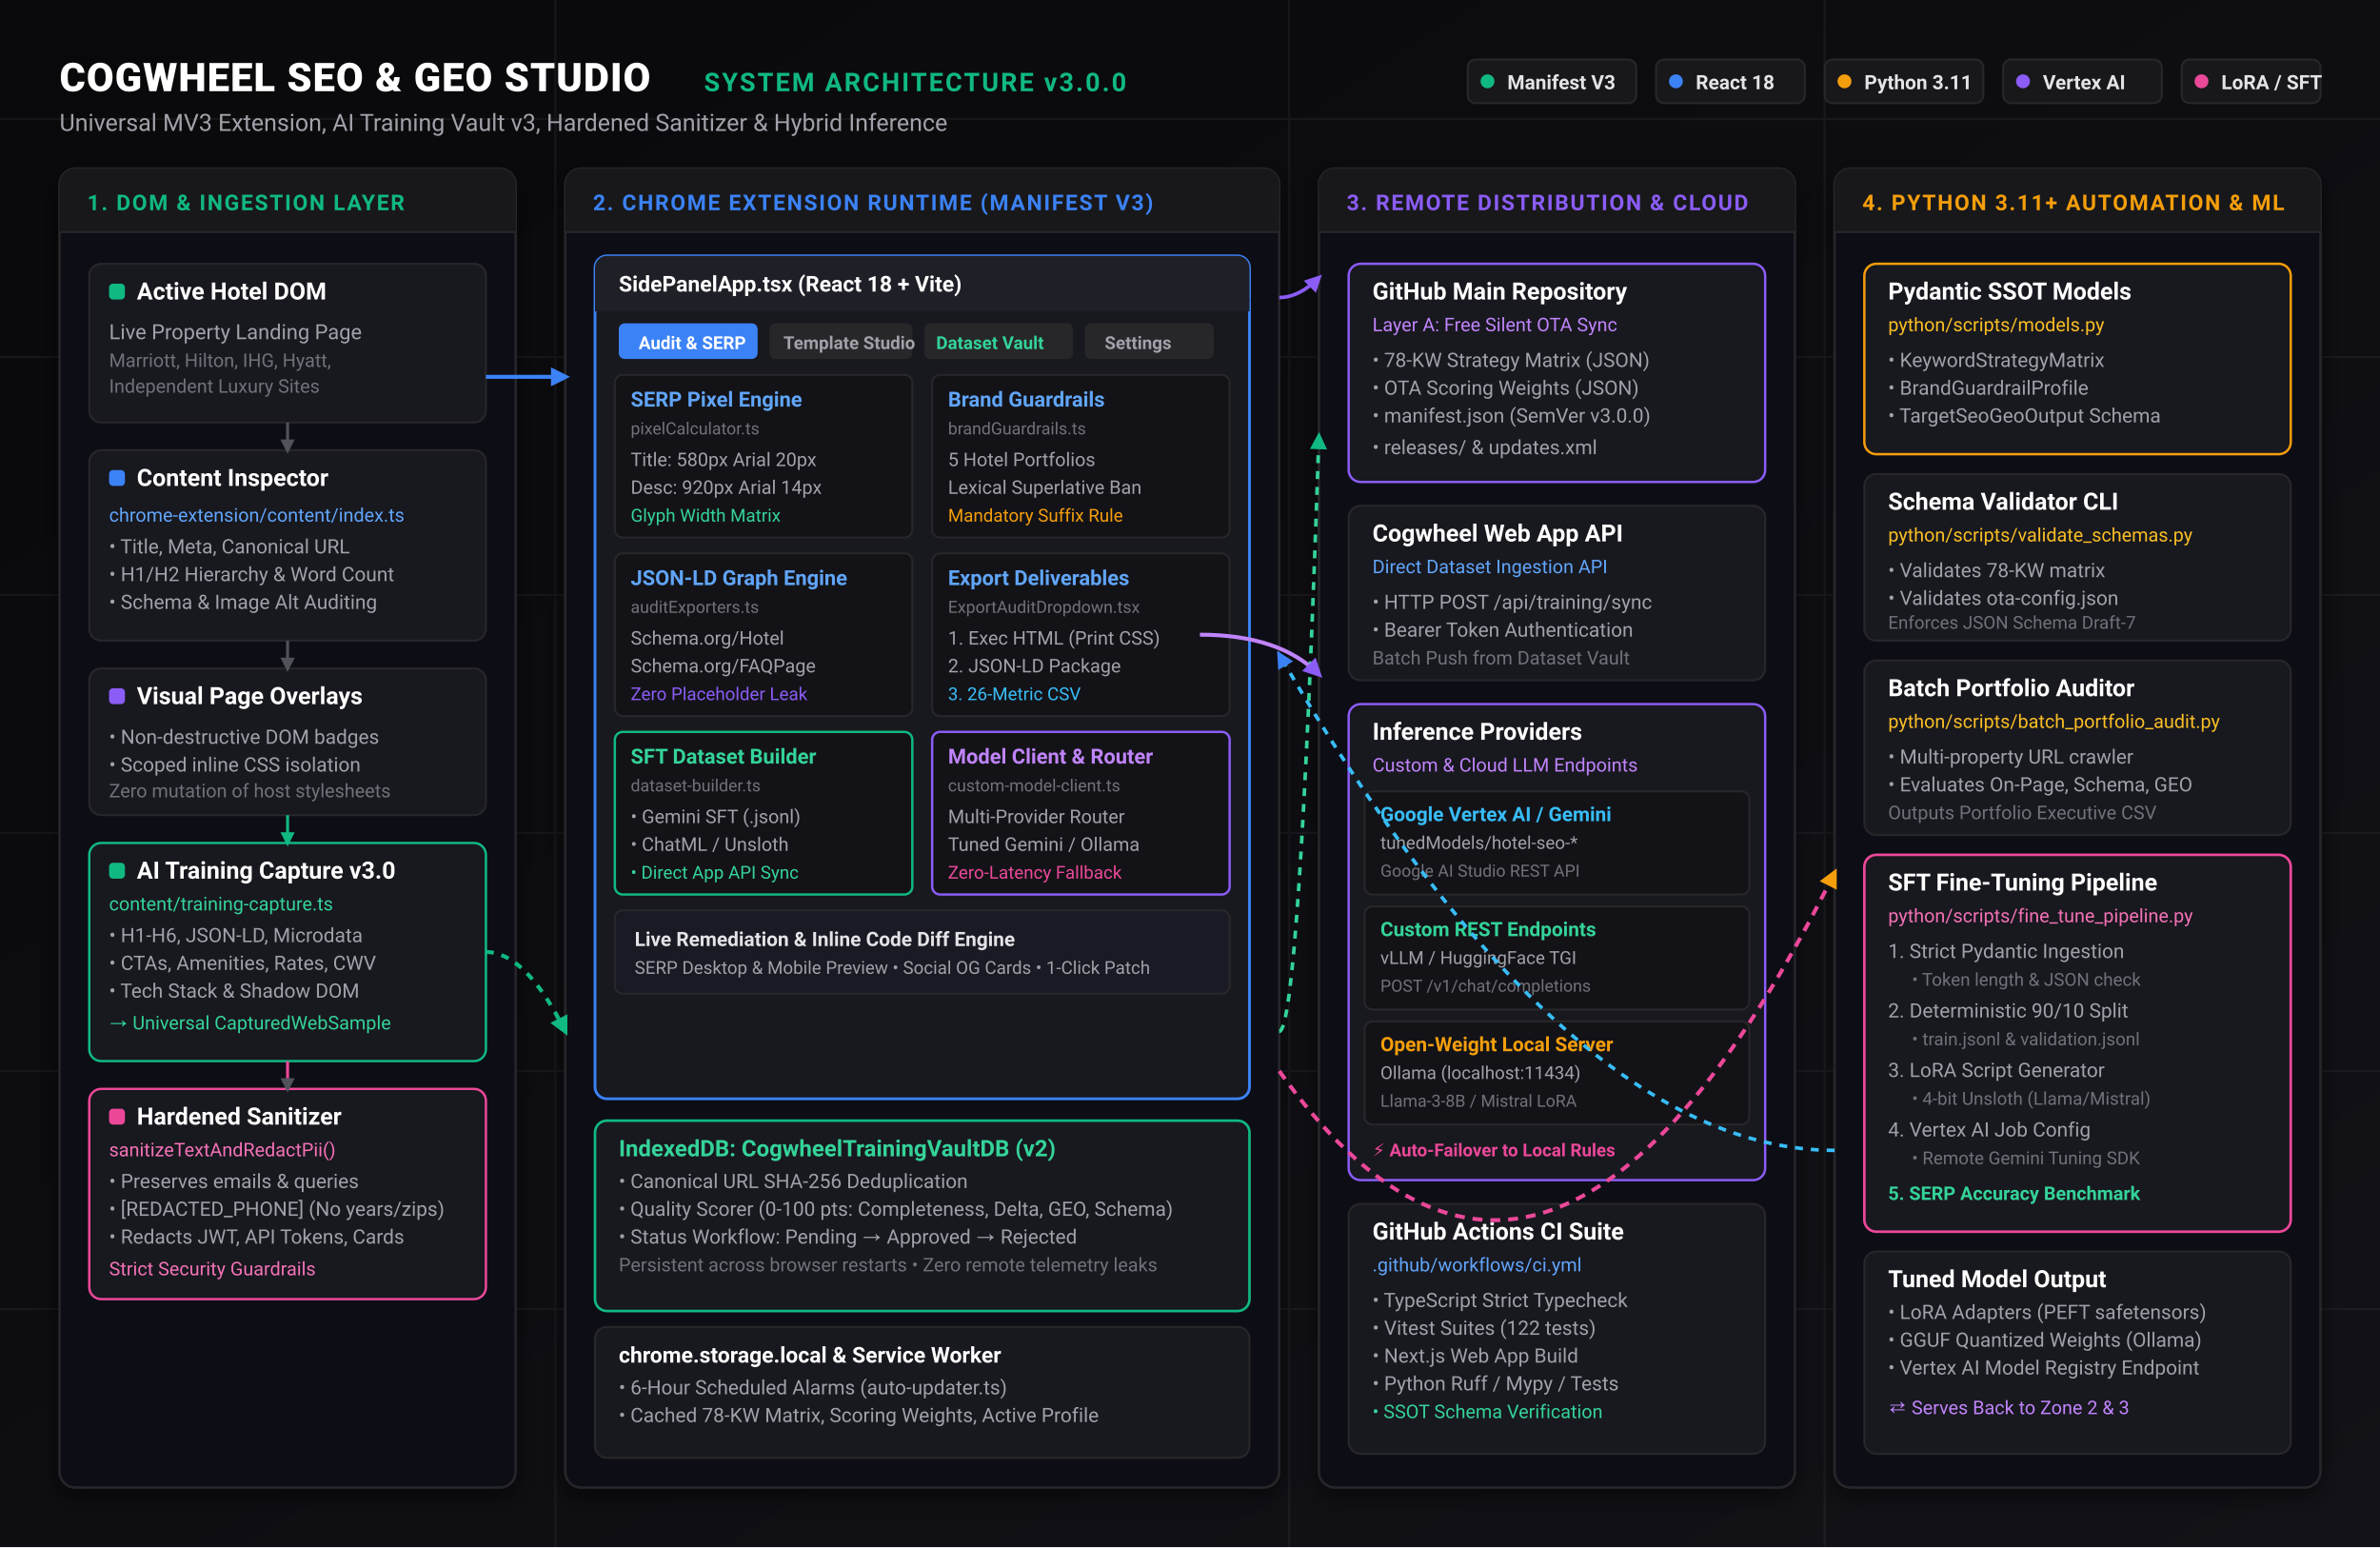
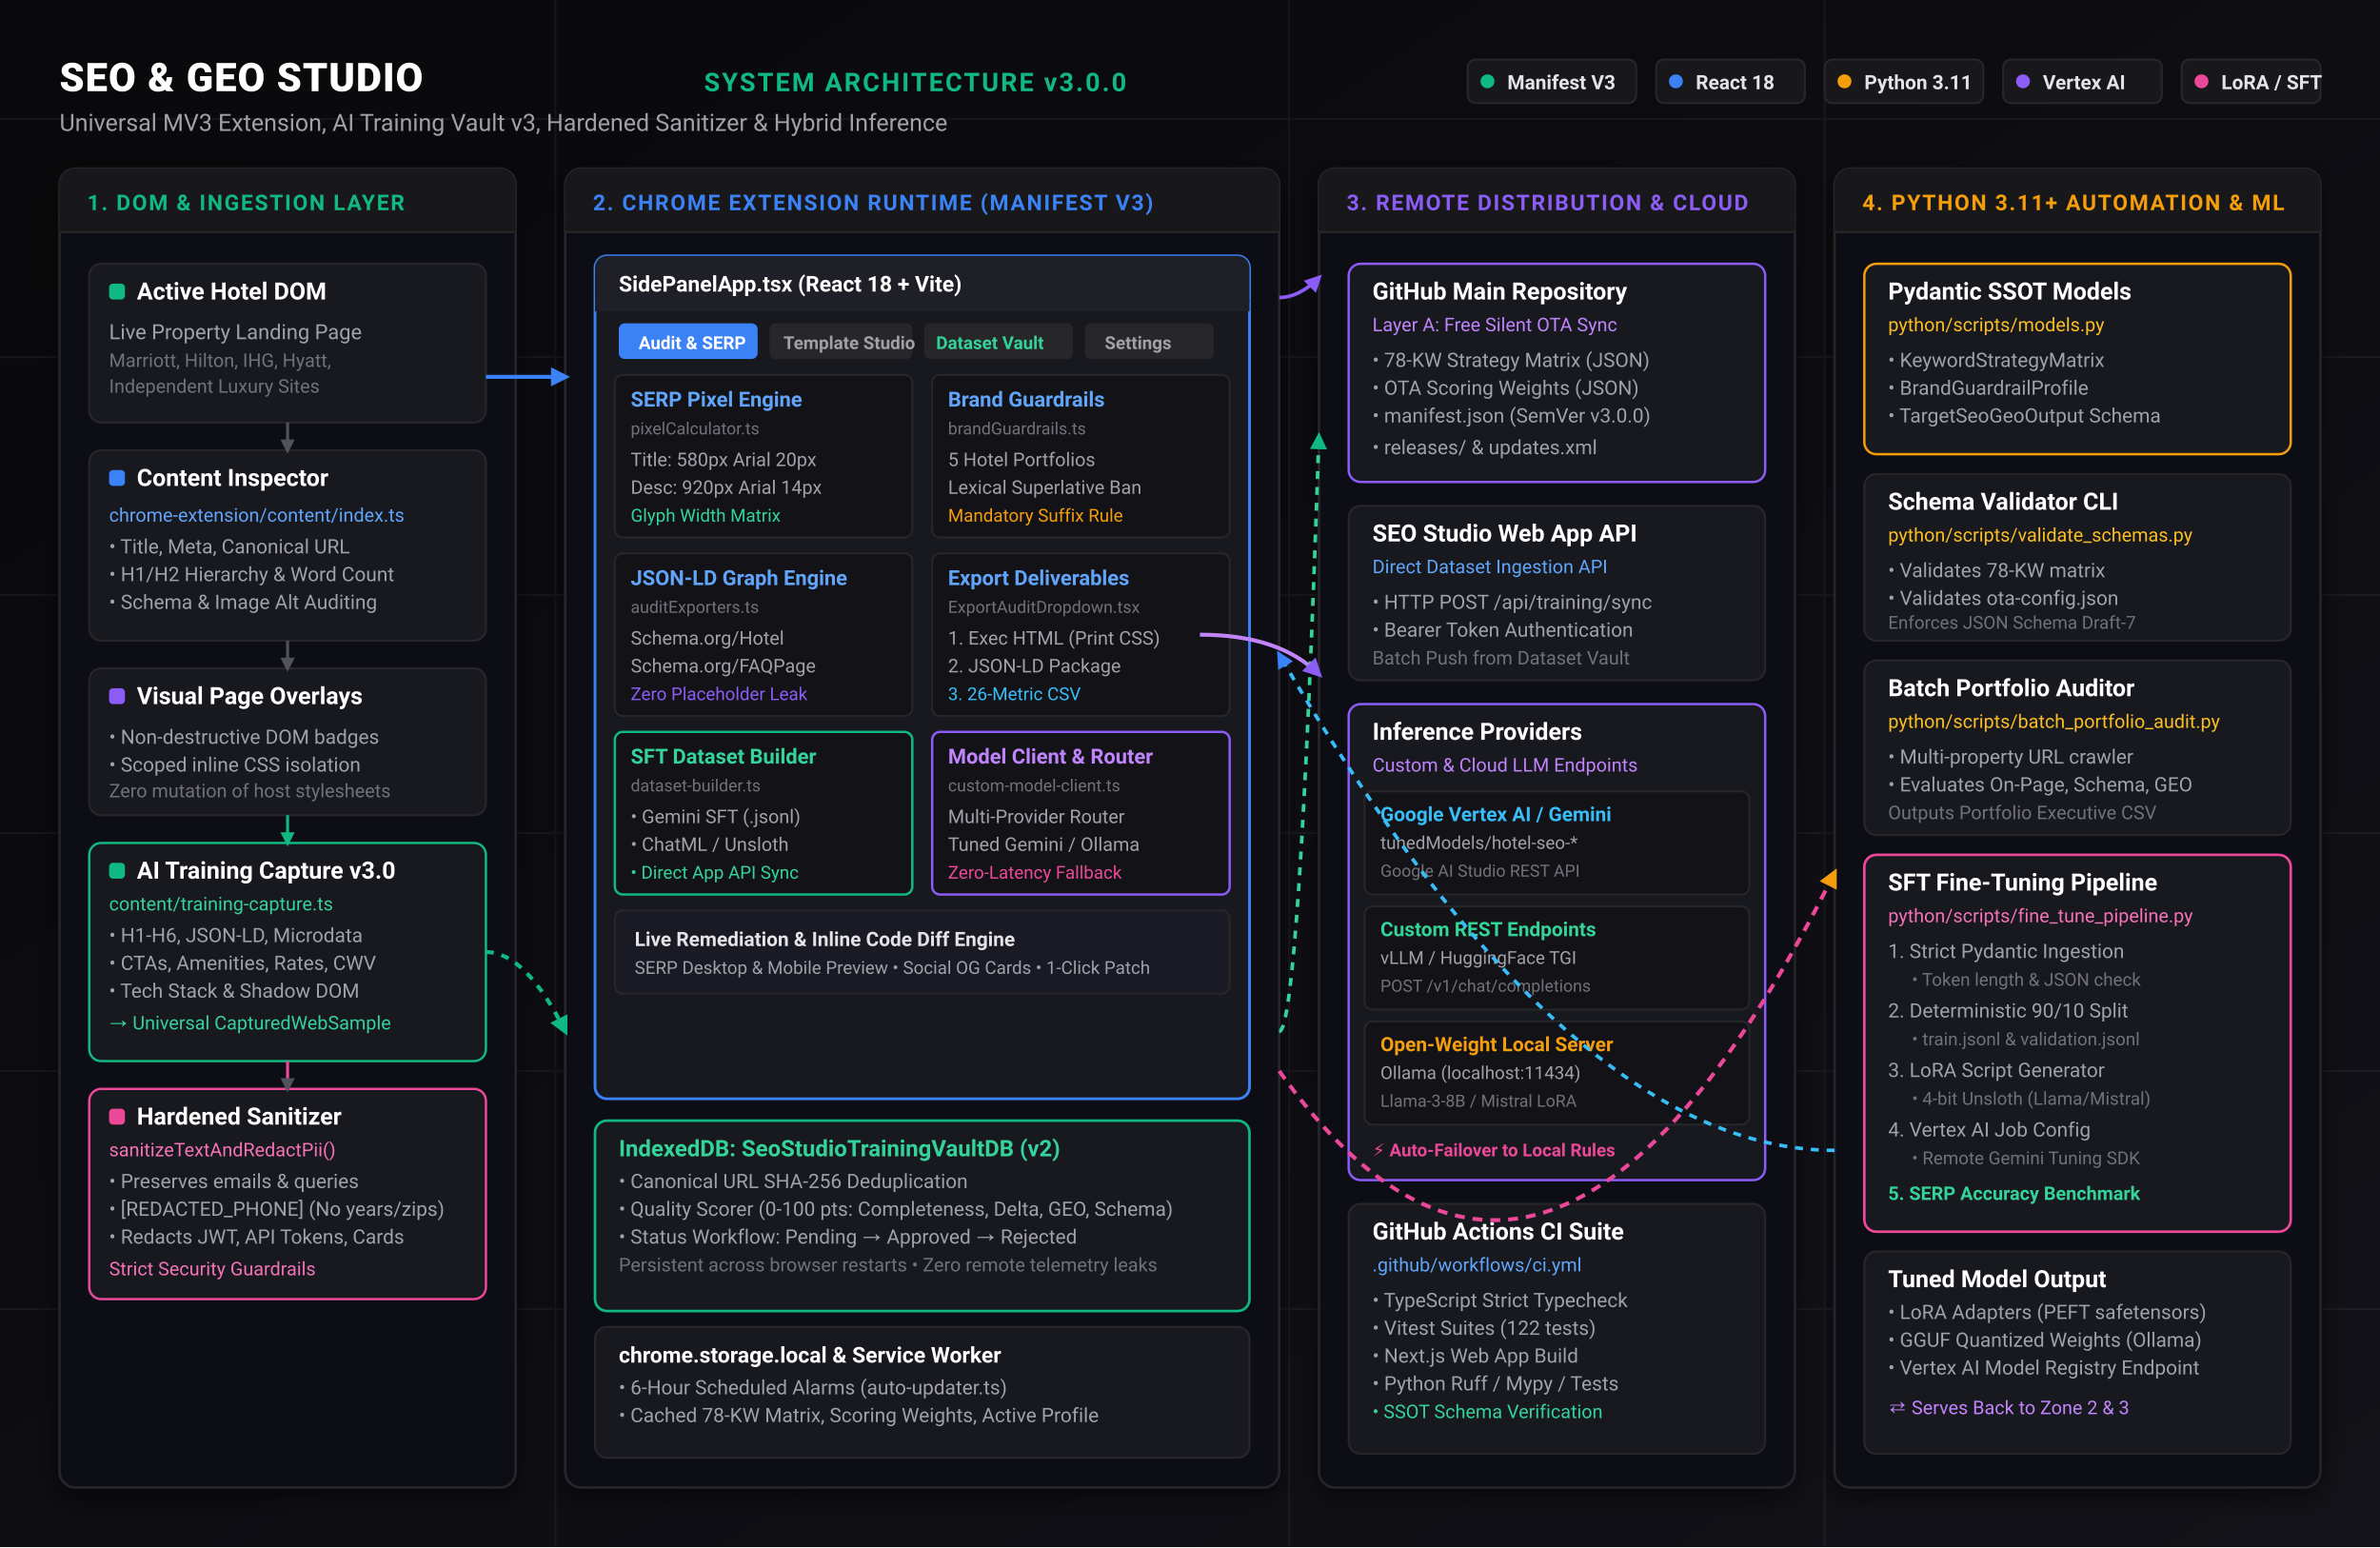
<svg xmlns="http://www.w3.org/2000/svg" viewBox="0 0 1200 780" width="100%" height="100%" style="background:#09090b; font-family: -apple-system, BlinkMacSystemFont, 'Segoe UI', Roboto, Helvetica, Arial, sans-serif;">
  <defs>
    <linearGradient id="bg-grad" x1="0%" y1="0%" x2="100%" y2="100%">
      <stop offset="0%" stop-color="#09090b" />
      <stop offset="50%" stop-color="#0d0d12" />
      <stop offset="100%" stop-color="#121218" />
    </linearGradient>
    <linearGradient id="blue-grad" x1="0%" y1="0%" x2="100%" y2="100%">
      <stop offset="0%" stop-color="#3b82f6" />
      <stop offset="100%" stop-color="#1d4ed8" />
    </linearGradient>
    <linearGradient id="emerald-grad" x1="0%" y1="0%" x2="100%" y2="100%">
      <stop offset="0%" stop-color="#10b981" />
      <stop offset="100%" stop-color="#047857" />
    </linearGradient>
    <linearGradient id="purple-grad" x1="0%" y1="0%" x2="100%" y2="100%">
      <stop offset="0%" stop-color="#8b5cf6" />
      <stop offset="100%" stop-color="#6d28d9" />
    </linearGradient>
    <linearGradient id="amber-grad" x1="0%" y1="0%" x2="100%" y2="100%">
      <stop offset="0%" stop-color="#f59e0b" />
      <stop offset="100%" stop-color="#b45309" />
    </linearGradient>
    <filter id="glow-blue" x="-20%" y="-20%" width="140%" height="140%">
      <feGaussianBlur stdDeviation="6" result="blur" />
      <feComposite in="SourceGraphic" in2="blur" operator="over" />
    </filter>
    <filter id="card-shadow" x="-10%" y="-10%" width="120%" height="120%">
      <feDropShadow dx="0" dy="4" stdDeviation="6" flood-color="#000000" flood-opacity="0.5" />
    </filter>
    <marker id="arrow-blue" viewBox="0 0 10 10" refX="6" refY="5" markerWidth="6" markerHeight="6" orient="auto-start-reverse">
      <path d="M 0 1 L 8 5 L 0 9 z" fill="#3b82f6" />
    </marker>
    <marker id="arrow-emerald" viewBox="0 0 10 10" refX="6" refY="5" markerWidth="6" markerHeight="6" orient="auto-start-reverse">
      <path d="M 0 1 L 8 5 L 0 9 z" fill="#10b981" />
    </marker>
    <marker id="arrow-purple" viewBox="0 0 10 10" refX="6" refY="5" markerWidth="6" markerHeight="6" orient="auto-start-reverse">
      <path d="M 0 1 L 8 5 L 0 9 z" fill="#8b5cf6" />
    </marker>
    <marker id="arrow-amber" viewBox="0 0 10 10" refX="6" refY="5" markerWidth="6" markerHeight="6" orient="auto-start-reverse">
      <path d="M 0 1 L 8 5 L 0 9 z" fill="#f59e0b" />
    </marker>
    <marker id="arrow-gray" viewBox="0 0 10 10" refX="6" refY="5" markerWidth="6" markerHeight="6" orient="auto-start-reverse">
      <path d="M 0 1 L 8 5 L 0 9 z" fill="#52525b" />
    </marker>
  </defs>
  <rect width="1200" height="780" fill="url(#bg-grad)" />
  <g opacity="0.05" stroke="#ffffff" stroke-width="1">
    <line x1="0" y1="60" x2="1200" y2="60" />
    <line x1="0" y1="180" x2="1200" y2="180" />
    <line x1="0" y1="300" x2="1200" y2="300" />
    <line x1="0" y1="420" x2="1200" y2="420" />
    <line x1="0" y1="540" x2="1200" y2="540" />
    <line x1="0" y1="660" x2="1200" y2="660" />
    <line x1="280" y1="0" x2="280" y2="780" />
    <line x1="650" y1="0" x2="650" y2="780" />
    <line x1="920" y1="0" x2="920" y2="780" />
  </g>
  <g transform="translate(30, 22)">
-     <text x="0" y="24" fill="#ffffff" font-size="20" font-weight="800" letter-spacing="0.5">COGWHEEL SEO &amp; GEO STUDIO</text>
+     <text x="0" y="24" fill="#ffffff" font-size="20" font-weight="800" letter-spacing="0.5">SEO &amp; GEO STUDIO</text>
    <text x="325" y="24" fill="#10b981" font-size="13" font-weight="700" letter-spacing="1">SYSTEM ARCHITECTURE v3.0.0</text>
    <text x="0" y="44" fill="#a1a1aa" font-size="12">Universal MV3 Extension, AI Training Vault v3, Hardened Sanitizer &amp; Hybrid Inference</text>
    <g transform="translate(710, 8)">
      <rect x="0" y="0" width="85" height="22" rx="4" fill="#18181b" stroke="#27272a" />
      <circle cx="10" cy="11" r="3.5" fill="#10b981" />
      <text x="20" y="15" fill="#e4e4e7" font-size="10" font-weight="600">Manifest V3</text>
      <rect x="95" y="0" width="75" height="22" rx="4" fill="#18181b" stroke="#27272a" />
      <circle cx="105" cy="11" r="3.5" fill="#3b82f6" />
      <text x="115" y="15" fill="#e4e4e7" font-size="10" font-weight="600">React 18</text>
      <rect x="180" y="0" width="80" height="22" rx="4" fill="#18181b" stroke="#27272a" />
      <circle cx="190" cy="11" r="3.5" fill="#f59e0b" />
      <text x="200" y="15" fill="#e4e4e7" font-size="10" font-weight="600">Python 3.11</text>
      <rect x="270" y="0" width="80" height="22" rx="4" fill="#18181b" stroke="#27272a" />
      <circle cx="280" cy="11" r="3.5" fill="#8b5cf6" />
      <text x="290" y="15" fill="#e4e4e7" font-size="10" font-weight="600">Vertex AI</text>
      <rect x="360" y="0" width="70" height="22" rx="4" fill="#18181b" stroke="#27272a" />
      <circle cx="370" cy="11" r="3.5" fill="#ec4899" />
      <text x="380" y="15" fill="#e4e4e7" font-size="10" font-weight="600">LoRA / SFT</text>
    </g>
  </g>
  <g transform="translate(30, 85)">
    <rect width="230" height="665" rx="8" fill="#111116" stroke="#27272a" stroke-width="1.2" filter="url(#card-shadow)" />
    <rect width="230" height="32" rx="8" fill="#18181b" />
    <rect y="26" width="230" height="6" fill="#18181b" />
    <line x1="0" y1="32" x2="230" y2="32" stroke="#27272a" />
    <text x="14" y="21" fill="#10b981" font-size="11" font-weight="700" letter-spacing="0.8">1. DOM &amp; INGESTION LAYER</text>
    <g transform="translate(15, 48)">
      <rect width="200" height="80" rx="6" fill="#18181f" stroke="#27272a" />
      <rect x="10" y="10" width="8" height="8" rx="2" fill="#10b981" />
      <text x="24" y="18" fill="#ffffff" font-size="12" font-weight="700">Active Hotel DOM</text>
      <text x="10" y="38" fill="#a1a1aa" font-size="10.5">Live Property Landing Page</text>
      <text x="10" y="52" fill="#71717a" font-size="9.5">Marriott, Hilton, IHG, Hyatt,</text>
      <text x="10" y="65" fill="#71717a" font-size="9.5">Independent Luxury Sites</text>
    </g>
    <g transform="translate(15, 142)">
      <rect width="200" height="96" rx="6" fill="#18181f" stroke="#27272a" />
      <rect x="10" y="10" width="8" height="8" rx="2" fill="#3b82f6" />
      <text x="24" y="18" fill="#ffffff" font-size="12" font-weight="700">Content Inspector</text>
      <text x="10" y="36" fill="#60a5fa" font-size="9.5">chrome-extension/content/index.ts</text>
      <text x="10" y="52" fill="#a1a1aa" font-size="10">• Title, Meta, Canonical URL</text>
      <text x="10" y="66" fill="#a1a1aa" font-size="10">• H1/H2 Hierarchy &amp; Word Count</text>
      <text x="10" y="80" fill="#a1a1aa" font-size="10">• Schema &amp; Image Alt Auditing</text>
    </g>
    <g transform="translate(15, 252)">
      <rect width="200" height="74" rx="6" fill="#18181f" stroke="#27272a" />
      <rect x="10" y="10" width="8" height="8" rx="2" fill="#8b5cf6" />
      <text x="24" y="18" fill="#ffffff" font-size="12" font-weight="700">Visual Page Overlays</text>
      <text x="10" y="38" fill="#a1a1aa" font-size="10">• Non-destructive DOM badges</text>
      <text x="10" y="52" fill="#a1a1aa" font-size="10">• Scoped inline CSS isolation</text>
      <text x="10" y="65" fill="#71717a" font-size="9.5">Zero mutation of host stylesheets</text>
    </g>
    <g transform="translate(15, 340)">
      <rect width="200" height="110" rx="6" fill="#18181f" stroke="#10b981" stroke-width="1.2" />
      <rect x="10" y="10" width="8" height="8" rx="2" fill="#10b981" />
      <text x="24" y="18" fill="#ffffff" font-size="12" font-weight="700">AI Training Capture v3.0</text>
      <text x="10" y="34" fill="#34d399" font-size="9.5">content/training-capture.ts</text>
      <text x="10" y="50" fill="#a1a1aa" font-size="10">• H1-H6, JSON-LD, Microdata</text>
      <text x="10" y="64" fill="#a1a1aa" font-size="10">• CTAs, Amenities, Rates, CWV</text>
      <text x="10" y="78" fill="#a1a1aa" font-size="10">• Tech Stack &amp; Shadow DOM</text>
      <text x="10" y="94" fill="#34d399" font-size="9.5">→ Universal CapturedWebSample</text>
    </g>
    <g transform="translate(15, 464)">
      <rect width="200" height="106" rx="6" fill="#18181f" stroke="#ec4899" stroke-width="1.2" />
      <rect x="10" y="10" width="8" height="8" rx="2" fill="#ec4899" />
      <text x="24" y="18" fill="#ffffff" font-size="12" font-weight="700">Hardened Sanitizer</text>
      <text x="10" y="34" fill="#f472b6" font-size="9.5">sanitizeTextAndRedactPii()</text>
      <text x="10" y="50" fill="#a1a1aa" font-size="10">• Preserves emails &amp; queries</text>
      <text x="10" y="64" fill="#a1a1aa" font-size="10">• [REDACTED_PHONE] (No years/zips)</text>
      <text x="10" y="78" fill="#a1a1aa" font-size="10">• Redacts JWT, API Tokens, Cards</text>
      <text x="10" y="94" fill="#f472b6" font-size="9.5">Strict Security Guardrails</text>
    </g>
    <line x1="115" y1="128" x2="115" y2="142" stroke="#52525b" stroke-width="1.5" marker-end="url(#arrow-gray)" />
    <line x1="115" y1="238" x2="115" y2="252" stroke="#52525b" stroke-width="1.5" marker-end="url(#arrow-gray)" />
    <line x1="115" y1="326" x2="115" y2="340" stroke="#10b981" stroke-width="1.5" marker-end="url(#arrow-emerald)" />
    <line x1="115" y1="450" x2="115" y2="464" stroke="#ec4899" stroke-width="1.5" marker-end="url(#arrow-gray)" />
  </g>
  <g transform="translate(285, 85)">
    <rect width="360" height="665" rx="8" fill="#111116" stroke="#27272a" stroke-width="1.2" filter="url(#card-shadow)" />
    <rect width="360" height="32" rx="8" fill="#18181b" />
    <rect y="26" width="360" height="6" fill="#18181b" />
    <line x1="0" y1="32" x2="360" y2="32" stroke="#27272a" />
    <text x="14" y="21" fill="#3b82f6" font-size="11" font-weight="700" letter-spacing="0.8">2. CHROME EXTENSION RUNTIME (MANIFEST V3)</text>
    <g transform="translate(15, 44)">
      <rect width="330" height="425" rx="6" fill="#18181f" stroke="#3b82f6" stroke-width="1.4" />
      <rect width="330" height="28" rx="6" fill="#1f1f27" />
      <rect y="22" width="330" height="6" fill="#1f1f27" />
      <text x="12" y="18" fill="#ffffff" font-size="11" font-weight="700">SidePanelApp.tsx (React 18 + Vite)</text>
      <g transform="translate(12, 34)">
        <rect x="0" y="0" width="70" height="18" rx="3" fill="#3b82f6" />
        <text x="10" y="13" fill="#ffffff" font-size="9" font-weight="700">Audit &amp; SERP</text>
        <rect x="76" y="0" width="72" height="18" rx="3" fill="#27272a" />
        <text x="83" y="13" fill="#a1a1aa" font-size="9" font-weight="600">Template Studio</text>
        <rect x="154" y="0" width="75" height="18" rx="3" fill="#27272a" />
        <text x="160" y="13" fill="#34d399" font-size="9" font-weight="700">Dataset Vault</text>
        <rect x="235" y="0" width="65" height="18" rx="3" fill="#27272a" />
        <text x="245" y="13" fill="#a1a1aa" font-size="9" font-weight="600">Settings</text>
      </g>
      <g transform="translate(10, 60)">
        <g transform="translate(0, 0)">
          <rect width="150" height="82" rx="4" fill="#131317" stroke="#27272a" />
          <text x="8" y="16" fill="#60a5fa" font-size="10.5" font-weight="700">SERP Pixel Engine</text>
          <text x="8" y="30" fill="#71717a" font-size="8.5">pixelCalculator.ts</text>
          <text x="8" y="46" fill="#a1a1aa" font-size="9.5">Title: 580px Arial 20px</text>
          <text x="8" y="60" fill="#a1a1aa" font-size="9.5">Desc: 920px Arial 14px</text>
          <text x="8" y="74" fill="#34d399" font-size="9">Glyph Width Matrix</text>
        </g>
        <g transform="translate(160, 0)">
          <rect width="150" height="82" rx="4" fill="#131317" stroke="#27272a" />
          <text x="8" y="16" fill="#60a5fa" font-size="10.5" font-weight="700">Brand Guardrails</text>
          <text x="8" y="30" fill="#71717a" font-size="8.5">brandGuardrails.ts</text>
          <text x="8" y="46" fill="#a1a1aa" font-size="9.5">5 Hotel Portfolios</text>
          <text x="8" y="60" fill="#a1a1aa" font-size="9.5">Lexical Superlative Ban</text>
          <text x="8" y="74" fill="#f59e0b" font-size="9">Mandatory Suffix Rule</text>
        </g>
        <g transform="translate(0, 90)">
          <rect width="150" height="82" rx="4" fill="#131317" stroke="#27272a" />
          <text x="8" y="16" fill="#60a5fa" font-size="10.5" font-weight="700">JSON-LD Graph Engine</text>
          <text x="8" y="30" fill="#71717a" font-size="8.5">auditExporters.ts</text>
          <text x="8" y="46" fill="#a1a1aa" font-size="9.5">Schema.org/Hotel</text>
          <text x="8" y="60" fill="#a1a1aa" font-size="9.5">Schema.org/FAQPage</text>
          <text x="8" y="74" fill="#8b5cf6" font-size="9">Zero Placeholder Leak</text>
        </g>
        <g transform="translate(160, 90)">
          <rect width="150" height="82" rx="4" fill="#131317" stroke="#27272a" />
          <text x="8" y="16" fill="#60a5fa" font-size="10.5" font-weight="700">Export Deliverables</text>
          <text x="8" y="30" fill="#71717a" font-size="8.5">ExportAuditDropdown.tsx</text>
          <text x="8" y="46" fill="#a1a1aa" font-size="9.5">1. Exec HTML (Print CSS)</text>
          <text x="8" y="60" fill="#a1a1aa" font-size="9.5">2. JSON-LD Package</text>
          <text x="8" y="74" fill="#38bdf8" font-size="9">3. 26-Metric CSV</text>
        </g>
        <g transform="translate(0, 180)">
          <rect width="150" height="82" rx="4" fill="#131317" stroke="#10b981" stroke-width="1.2" />
          <text x="8" y="16" fill="#34d399" font-size="10.5" font-weight="700">SFT Dataset Builder</text>
          <text x="8" y="30" fill="#71717a" font-size="8.5">dataset-builder.ts</text>
          <text x="8" y="46" fill="#a1a1aa" font-size="9.5">• Gemini SFT (.jsonl)</text>
          <text x="8" y="60" fill="#a1a1aa" font-size="9.5">• ChatML / Unsloth</text>
          <text x="8" y="74" fill="#34d399" font-size="9">• Direct App API Sync</text>
        </g>
        <g transform="translate(160, 180)">
          <rect width="150" height="82" rx="4" fill="#131317" stroke="#8b5cf6" stroke-width="1.2" />
          <text x="8" y="16" fill="#c084fc" font-size="10.5" font-weight="700">Model Client &amp; Router</text>
          <text x="8" y="30" fill="#71717a" font-size="8.5">custom-model-client.ts</text>
          <text x="8" y="46" fill="#a1a1aa" font-size="9.5">Multi-Provider Router</text>
          <text x="8" y="60" fill="#a1a1aa" font-size="9.5">Tuned Gemini / Ollama</text>
          <text x="8" y="74" fill="#ec4899" font-size="9">Zero-Latency Fallback</text>
        </g>
        <g transform="translate(0, 270)">
          <rect width="310" height="42" rx="4" fill="#1a1a24" stroke="#27272a" />
          <text x="10" y="18" fill="#e4e4e7" font-size="10" font-weight="700">Live Remediation &amp; Inline Code Diff Engine</text>
          <text x="10" y="32" fill="#a1a1aa" font-size="9">SERP Desktop &amp; Mobile Preview • Social OG Cards • 1-Click Patch</text>
        </g>
      </g>
    </g>
    <g transform="translate(15, 480)">
      <g transform="translate(0, 0)">
        <rect width="330" height="96" rx="6" fill="#18181f" stroke="#10b981" stroke-width="1.3" />
-         <text x="12" y="18" fill="#34d399" font-size="11.5" font-weight="700">IndexedDB: CogwheelTrainingVaultDB (v2)</text>
+         <text x="12" y="18" fill="#34d399" font-size="11.5" font-weight="700">IndexedDB: SeoStudioTrainingVaultDB (v2)</text>
        <text x="12" y="34" fill="#a1a1aa" font-size="10">• Canonical URL SHA-256 Deduplication</text>
        <text x="12" y="48" fill="#a1a1aa" font-size="10">• Quality Scorer (0-100 pts: Completeness, Delta, GEO, Schema)</text>
        <text x="12" y="62" fill="#a1a1aa" font-size="10">• Status Workflow: Pending → Approved → Rejected</text>
        <text x="12" y="76" fill="#71717a" font-size="9.5">Persistent across browser restarts • Zero remote telemetry leaks</text>
      </g>
      <g transform="translate(0, 104)">
        <rect width="330" height="66" rx="6" fill="#18181f" stroke="#27272a" />
        <text x="12" y="18" fill="#ffffff" font-size="11" font-weight="700">chrome.storage.local &amp; Service Worker</text>
        <text x="12" y="34" fill="#a1a1aa" font-size="10">• 6-Hour Scheduled Alarms (auto-updater.ts)</text>
        <text x="12" y="48" fill="#a1a1aa" font-size="10">• Cached 78-KW Matrix, Scoring Weights, Active Profile</text>
      </g>
    </g>
  </g>
  <g transform="translate(665, 85)">
    <rect width="240" height="665" rx="8" fill="#111116" stroke="#27272a" stroke-width="1.2" filter="url(#card-shadow)" />
    <rect width="240" height="32" rx="8" fill="#18181b" />
    <rect y="26" width="240" height="6" fill="#18181b" />
    <line x1="0" y1="32" x2="240" y2="32" stroke="#27272a" />
    <text x="14" y="21" fill="#8b5cf6" font-size="11" font-weight="700" letter-spacing="0.8">3. REMOTE DISTRIBUTION &amp; CLOUD</text>
    <g transform="translate(15, 48)">
      <rect width="210" height="110" rx="6" fill="#18181f" stroke="#8b5cf6" stroke-width="1.2" />
      <text x="12" y="18" fill="#ffffff" font-size="12" font-weight="700">GitHub Main Repository</text>
      <text x="12" y="34" fill="#c084fc" font-size="9.5">Layer A: Free Silent OTA Sync</text>
      <text x="12" y="52" fill="#a1a1aa" font-size="10">• 78-KW Strategy Matrix (JSON)</text>
      <text x="12" y="66" fill="#a1a1aa" font-size="10">• OTA Scoring Weights (JSON)</text>
      <text x="12" y="80" fill="#a1a1aa" font-size="10">• manifest.json (SemVer v3.0.0)</text>
      <text x="12" y="96" fill="#a1a1aa" font-size="10">• releases/ &amp; updates.xml</text>
    </g>
    <g transform="translate(15, 170)">
      <rect width="210" height="88" rx="6" fill="#18181f" stroke="#27272a" />
-       <text x="12" y="18" fill="#ffffff" font-size="12" font-weight="700">Cogwheel Web App API</text>
+       <text x="12" y="18" fill="#ffffff" font-size="12" font-weight="700">SEO Studio Web App API</text>
      <text x="12" y="34" fill="#60a5fa" font-size="9.5">Direct Dataset Ingestion API</text>
      <text x="12" y="52" fill="#a1a1aa" font-size="10">• HTTP POST /api/training/sync</text>
      <text x="12" y="66" fill="#a1a1aa" font-size="10">• Bearer Token Authentication</text>
      <text x="12" y="80" fill="#71717a" font-size="9.5">Batch Push from Dataset Vault</text>
    </g>
    <g transform="translate(15, 270)">
      <rect width="210" height="240" rx="6" fill="#18181f" stroke="#8b5cf6" stroke-width="1.2" />
      <text x="12" y="18" fill="#ffffff" font-size="12" font-weight="700">Inference Providers</text>
      <text x="12" y="34" fill="#c084fc" font-size="9.5">Custom &amp; Cloud LLM Endpoints</text>
      <g transform="translate(8, 44)">
        <rect width="194" height="52" rx="4" fill="#131317" stroke="#27272a" />
        <text x="8" y="15" fill="#38bdf8" font-size="10" font-weight="700">Google Vertex AI / Gemini</text>
        <text x="8" y="29" fill="#a1a1aa" font-size="9">tunedModels/hotel-seo-*</text>
        <text x="8" y="43" fill="#71717a" font-size="8.5">Google AI Studio REST API</text>
      </g>
      <g transform="translate(8, 102)">
        <rect width="194" height="52" rx="4" fill="#131317" stroke="#27272a" />
        <text x="8" y="15" fill="#34d399" font-size="10" font-weight="700">Custom REST Endpoints</text>
        <text x="8" y="29" fill="#a1a1aa" font-size="9">vLLM / HuggingFace TGI</text>
        <text x="8" y="43" fill="#71717a" font-size="8.5">POST /v1/chat/completions</text>
      </g>
      <g transform="translate(8, 160)">
        <rect width="194" height="52" rx="4" fill="#131317" stroke="#27272a" />
        <text x="8" y="15" fill="#f59e0b" font-size="10" font-weight="700">Open-Weight Local Server</text>
        <text x="8" y="29" fill="#a1a1aa" font-size="9">Ollama (localhost:11434)</text>
        <text x="8" y="43" fill="#71717a" font-size="8.5">Llama-3-8B / Mistral LoRA</text>
      </g>
      <text x="12" y="228" fill="#ec4899" font-size="9" font-weight="600">⚡ Auto-Failover to Local Rules</text>
    </g>
    <g transform="translate(15, 522)">
      <rect width="210" height="126" rx="6" fill="#18181f" stroke="#27272a" />
      <text x="12" y="18" fill="#ffffff" font-size="12" font-weight="700">GitHub Actions CI Suite</text>
      <text x="12" y="34" fill="#60a5fa" font-size="9.5">.github/workflows/ci.yml</text>
      <text x="12" y="52" fill="#a1a1aa" font-size="10">• TypeScript Strict Typecheck</text>
      <text x="12" y="66" fill="#a1a1aa" font-size="10">• Vitest Suites (122 tests)</text>
      <text x="12" y="80" fill="#a1a1aa" font-size="10">• Next.js Web App Build</text>
      <text x="12" y="94" fill="#a1a1aa" font-size="10">• Python Ruff / Mypy / Tests</text>
      <text x="12" y="108" fill="#34d399" font-size="9.5">• SSOT Schema Verification</text>
    </g>
  </g>
  <g transform="translate(925, 85)">
    <rect width="245" height="665" rx="8" fill="#111116" stroke="#27272a" stroke-width="1.2" filter="url(#card-shadow)" />
    <rect width="245" height="32" rx="8" fill="#18181b" />
    <rect y="26" width="245" height="6" fill="#18181b" />
    <line x1="0" y1="32" x2="245" y2="32" stroke="#27272a" />
    <text x="14" y="21" fill="#f59e0b" font-size="11" font-weight="700" letter-spacing="0.8">4. PYTHON 3.11+ AUTOMATION &amp; ML</text>
    <g transform="translate(15, 48)">
      <rect width="215" height="96" rx="6" fill="#18181f" stroke="#f59e0b" stroke-width="1.2" />
      <text x="12" y="18" fill="#ffffff" font-size="12" font-weight="700">Pydantic SSOT Models</text>
      <text x="12" y="34" fill="#fbbf24" font-size="9.5">python/scripts/models.py</text>
      <text x="12" y="52" fill="#a1a1aa" font-size="10">• KeywordStrategyMatrix</text>
      <text x="12" y="66" fill="#a1a1aa" font-size="10">• BrandGuardrailProfile</text>
      <text x="12" y="80" fill="#a1a1aa" font-size="10">• TargetSeoGeoOutput Schema</text>
    </g>
    <g transform="translate(15, 154)">
      <rect width="215" height="84" rx="6" fill="#18181f" stroke="#27272a" />
      <text x="12" y="18" fill="#ffffff" font-size="12" font-weight="700">Schema Validator CLI</text>
      <text x="12" y="34" fill="#fbbf24" font-size="9.5">python/scripts/validate_schemas.py</text>
      <text x="12" y="52" fill="#a1a1aa" font-size="10">• Validates 78-KW matrix</text>
      <text x="12" y="66" fill="#a1a1aa" font-size="10">• Validates ota-config.json</text>
      <text x="12" y="78" fill="#71717a" font-size="9">Enforces JSON Schema Draft-7</text>
    </g>
    <g transform="translate(15, 248)">
      <rect width="215" height="88" rx="6" fill="#18181f" stroke="#27272a" />
      <text x="12" y="18" fill="#ffffff" font-size="12" font-weight="700">Batch Portfolio Auditor</text>
      <text x="12" y="34" fill="#fbbf24" font-size="9.5">python/scripts/batch_portfolio_audit.py</text>
      <text x="12" y="52" fill="#a1a1aa" font-size="10">• Multi-property URL crawler</text>
      <text x="12" y="66" fill="#a1a1aa" font-size="10">• Evaluates On-Page, Schema, GEO</text>
      <text x="12" y="80" fill="#71717a" font-size="9.5">Outputs Portfolio Executive CSV</text>
    </g>
    <g transform="translate(15, 346)">
      <rect width="215" height="190" rx="6" fill="#18181f" stroke="#ec4899" stroke-width="1.3" />
      <text x="12" y="18" fill="#ffffff" font-size="12" font-weight="700">SFT Fine-Tuning Pipeline</text>
      <text x="12" y="34" fill="#f472b6" font-size="9.5">python/scripts/fine_tune_pipeline.py</text>
      <text x="12" y="52" fill="#a1a1aa" font-size="10">1. Strict Pydantic Ingestion</text>
      <text x="24" y="66" fill="#71717a" font-size="9">• Token length &amp; JSON check</text>
      <text x="12" y="82" fill="#a1a1aa" font-size="10">2. Deterministic 90/10 Split</text>
      <text x="24" y="96" fill="#71717a" font-size="9">• train.jsonl &amp; validation.jsonl</text>
      <text x="12" y="112" fill="#a1a1aa" font-size="10">3. LoRA Script Generator</text>
      <text x="24" y="126" fill="#71717a" font-size="9">• 4-bit Unsloth (Llama/Mistral)</text>
      <text x="12" y="142" fill="#a1a1aa" font-size="10">4. Vertex AI Job Config</text>
      <text x="24" y="156" fill="#71717a" font-size="9">• Remote Gemini Tuning SDK</text>
      <text x="12" y="174" fill="#34d399" font-size="9.5" font-weight="600">5. SERP Accuracy Benchmark</text>
    </g>
    <g transform="translate(15, 546)">
      <rect width="215" height="102" rx="6" fill="#18181f" stroke="#27272a" />
      <text x="12" y="18" fill="#ffffff" font-size="12" font-weight="700">Tuned Model Output</text>
      <text x="12" y="34" fill="#a1a1aa" font-size="10">• LoRA Adapters (PEFT safetensors)</text>
      <text x="12" y="48" fill="#a1a1aa" font-size="10">• GGUF Quantized Weights (Ollama)</text>
      <text x="12" y="62" fill="#a1a1aa" font-size="10">• Vertex AI Model Registry Endpoint</text>
      <text x="12" y="82" fill="#c084fc" font-size="9.5">⇄ Serves Back to Zone 2 &amp; 3</text>
    </g>
  </g>
  <path d="M 245 480 Q 265 480, 285 520" fill="none" stroke="#10b981" stroke-width="2" stroke-dasharray="4,4" marker-end="url(#arrow-emerald)" />
  <path d="M 245 190 Q 265 190, 285 190" fill="none" stroke="#3b82f6" stroke-width="2" marker-end="url(#arrow-blue)" />
  <path d="M 645 150 Q 655 150, 665 140" fill="none" stroke="#8b5cf6" stroke-width="1.8" marker-end="url(#arrow-purple)" />
  <path d="M 645 520 Q 655 520, 665 220" fill="none" stroke="#34d399" stroke-width="1.8" stroke-dasharray="4,4" marker-end="url(#arrow-emerald)" />
  <path d="M 605 320 Q 645 320, 665 340" fill="none" stroke="#c084fc" stroke-width="2" marker-end="url(#arrow-purple)" />
  <path d="M 645 540 Q 780 730, 925 440" fill="none" stroke="#ec4899" stroke-width="2" stroke-dasharray="5,4" marker-end="url(#arrow-amber)" />
  <path d="M 925 580 Q 790 580, 645 330" fill="none" stroke="#38bdf8" stroke-width="1.8" stroke-dasharray="4,4" marker-end="url(#arrow-blue)" />
</svg>
